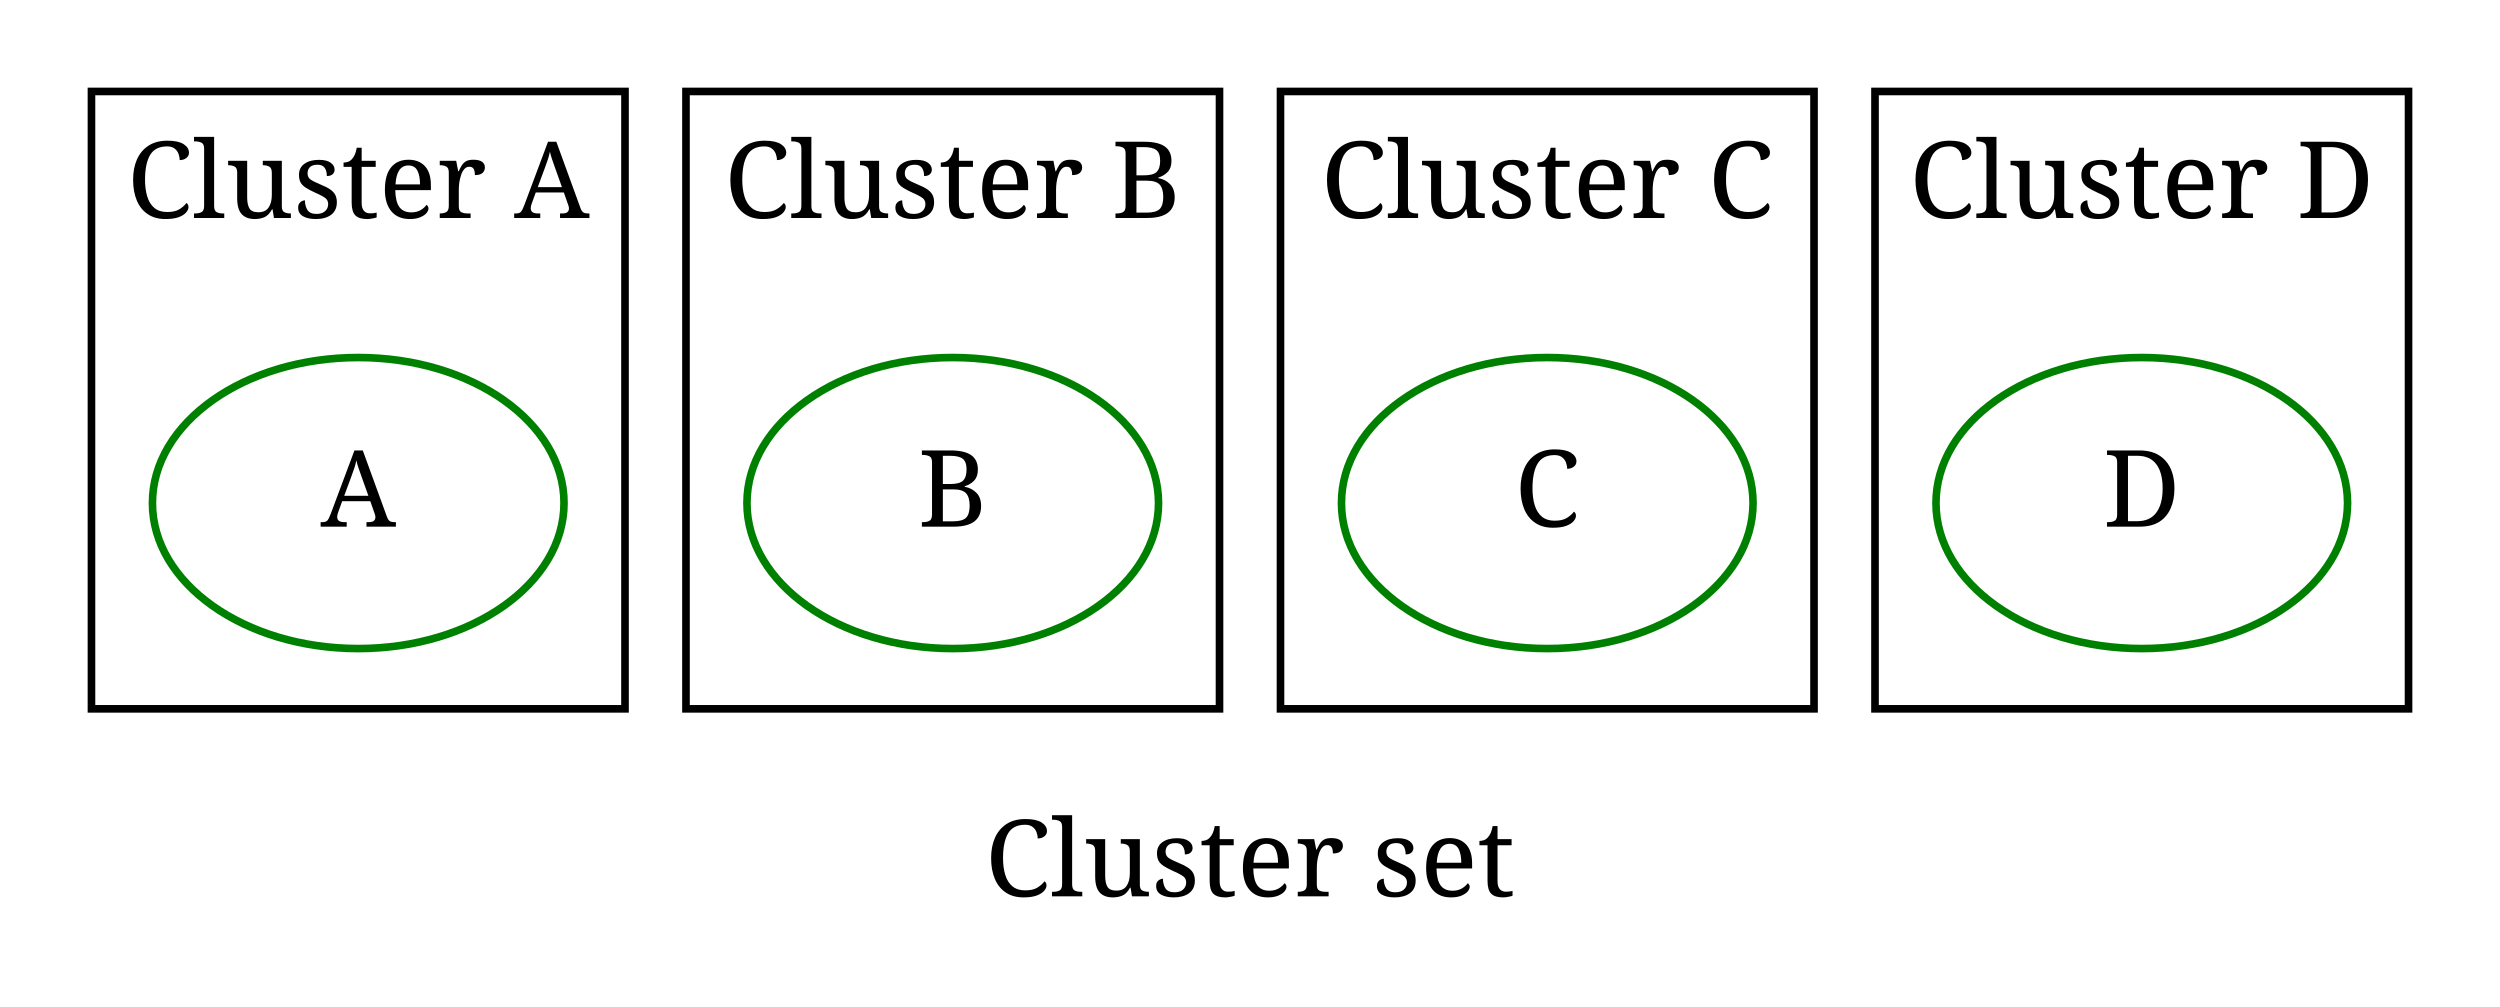
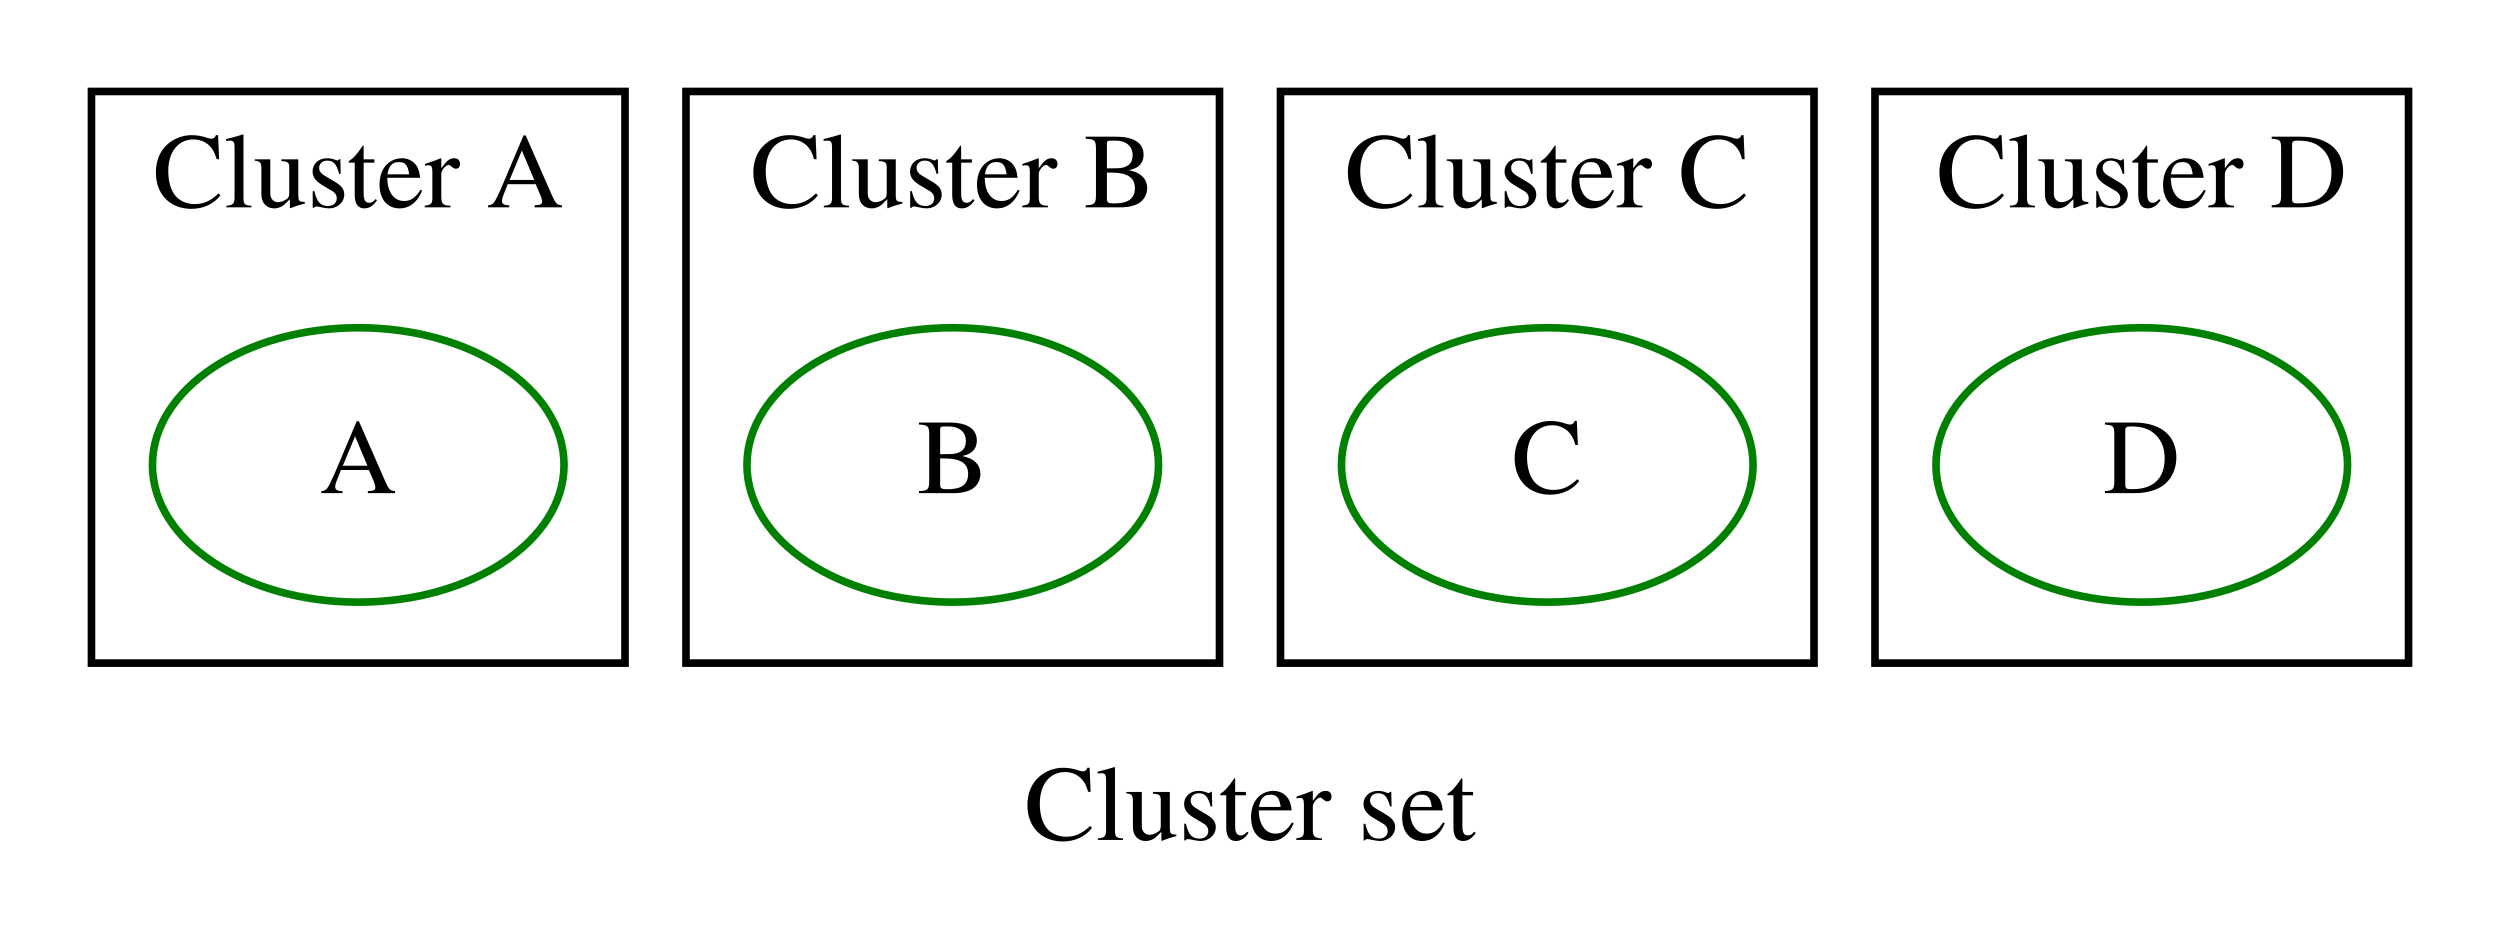
- <svg xmlns="http://www.w3.org/2000/svg" width="328pt" height="132pt" viewBox="0.00 0.00 328.00 132.00">
-   <g id="graph1" class="graph" transform="scale(1 1) rotate(0) translate(4 128)">
-     <polygon fill="white" stroke="white" points="-4,5 -4,-128 325,-128 325,5 -4,5" />
-     <text text-anchor="middle" x="160" y="-10.4" font-family="Times Roman,serif" font-size="14.00">Cluster set</text>
-     <g id="graph2" class="cluster">
-       <polygon fill="none" stroke="black" points="8,-35 8,-116 78,-116 78,-35 8,-35" />
-       <text text-anchor="middle" x="43" y="-99.4" font-family="Times Roman,serif" font-size="14.00">Cluster A</text>
+ <svg xmlns="http://www.w3.org/2000/svg" width="328pt" height="122pt" viewBox="0.00 0.00 328.00 122.00">
+   <g id="graph0" class="graph" transform="scale(1 1) rotate(0) translate(4 118)">
+     <polygon fill="white" stroke="white" points="-4,5 -4,-118 325,-118 325,5 -4,5" />
+     <text text-anchor="middle" x="160" y="-7.8" font-family="Times,serif" font-size="14.00">Cluster set</text>
+     <g id="clust1" class="cluster">
+       <polygon fill="none" stroke="black" points="8,-31 8,-106 78,-106 78,-31 8,-31" />
+       <text text-anchor="middle" x="43" y="-90.8" font-family="Times,serif" font-size="14.00">Cluster A</text>
    </g>
-     <g id="graph3" class="cluster">
-       <polygon fill="none" stroke="black" points="86,-35 86,-116 156,-116 156,-35 86,-35" />
-       <text text-anchor="middle" x="121" y="-99.4" font-family="Times Roman,serif" font-size="14.00">Cluster B</text>
+     <g id="clust2" class="cluster">
+       <polygon fill="none" stroke="black" points="86,-31 86,-106 156,-106 156,-31 86,-31" />
+       <text text-anchor="middle" x="121" y="-90.8" font-family="Times,serif" font-size="14.00">Cluster B</text>
    </g>
-     <g id="graph4" class="cluster">
-       <polygon fill="none" stroke="black" points="164,-35 164,-116 234,-116 234,-35 164,-35" />
-       <text text-anchor="middle" x="199" y="-99.4" font-family="Times Roman,serif" font-size="14.00">Cluster C</text>
+     <g id="clust3" class="cluster">
+       <polygon fill="none" stroke="black" points="164,-31 164,-106 234,-106 234,-31 164,-31" />
+       <text text-anchor="middle" x="199" y="-90.8" font-family="Times,serif" font-size="14.00">Cluster C</text>
    </g>
-     <g id="graph5" class="cluster">
-       <polygon fill="none" stroke="black" points="242,-35 242,-116 312,-116 312,-35 242,-35" />
-       <text text-anchor="middle" x="277" y="-99.4" font-family="Times Roman,serif" font-size="14.00">Cluster D</text>
+     <g id="clust4" class="cluster">
+       <polygon fill="none" stroke="black" points="242,-31 242,-106 312,-106 312,-31 242,-31" />
+       <text text-anchor="middle" x="277" y="-90.8" font-family="Times,serif" font-size="14.00">Cluster D</text>
+     </g>
+     <g id="node1" class="node">
+       <ellipse fill="none" stroke="green" cx="43" cy="-57" rx="27" ry="18" />
+       <text text-anchor="middle" x="43" y="-53.3" font-family="Times,serif" font-size="14.00">A</text>
    </g>
    <g id="node2" class="node">
-       <ellipse fill="none" stroke="green" cx="43" cy="-62" rx="27" ry="19.092" />
-       <text text-anchor="middle" x="43" y="-58.9" font-family="Times Roman,serif" font-size="14.00">A</text>
+       <ellipse fill="none" stroke="green" cx="121" cy="-57" rx="27" ry="18" />
+       <text text-anchor="middle" x="121" y="-53.3" font-family="Times,serif" font-size="14.00">B</text>
+     </g>
+     <g id="node3" class="node">
+       <ellipse fill="none" stroke="green" cx="199" cy="-57" rx="27" ry="18" />
+       <text text-anchor="middle" x="199" y="-53.3" font-family="Times,serif" font-size="14.00">C</text>
    </g>
    <g id="node4" class="node">
-       <ellipse fill="none" stroke="green" cx="121" cy="-62" rx="27" ry="19.092" />
-       <text text-anchor="middle" x="121" y="-58.9" font-family="Times Roman,serif" font-size="14.00">B</text>
-     </g>
-     <g id="node6" class="node">
-       <ellipse fill="none" stroke="green" cx="199" cy="-62" rx="27" ry="19.092" />
-       <text text-anchor="middle" x="199" y="-58.9" font-family="Times Roman,serif" font-size="14.00">C</text>
-     </g>
-     <g id="node8" class="node">
-       <ellipse fill="none" stroke="green" cx="277" cy="-62" rx="27" ry="19.092" />
-       <text text-anchor="middle" x="277" y="-58.9" font-family="Times Roman,serif" font-size="14.00">D</text>
+       <ellipse fill="none" stroke="green" cx="277" cy="-57" rx="27" ry="18" />
+       <text text-anchor="middle" x="277" y="-53.3" font-family="Times,serif" font-size="14.00">D</text>
    </g>
  </g>
</svg>
